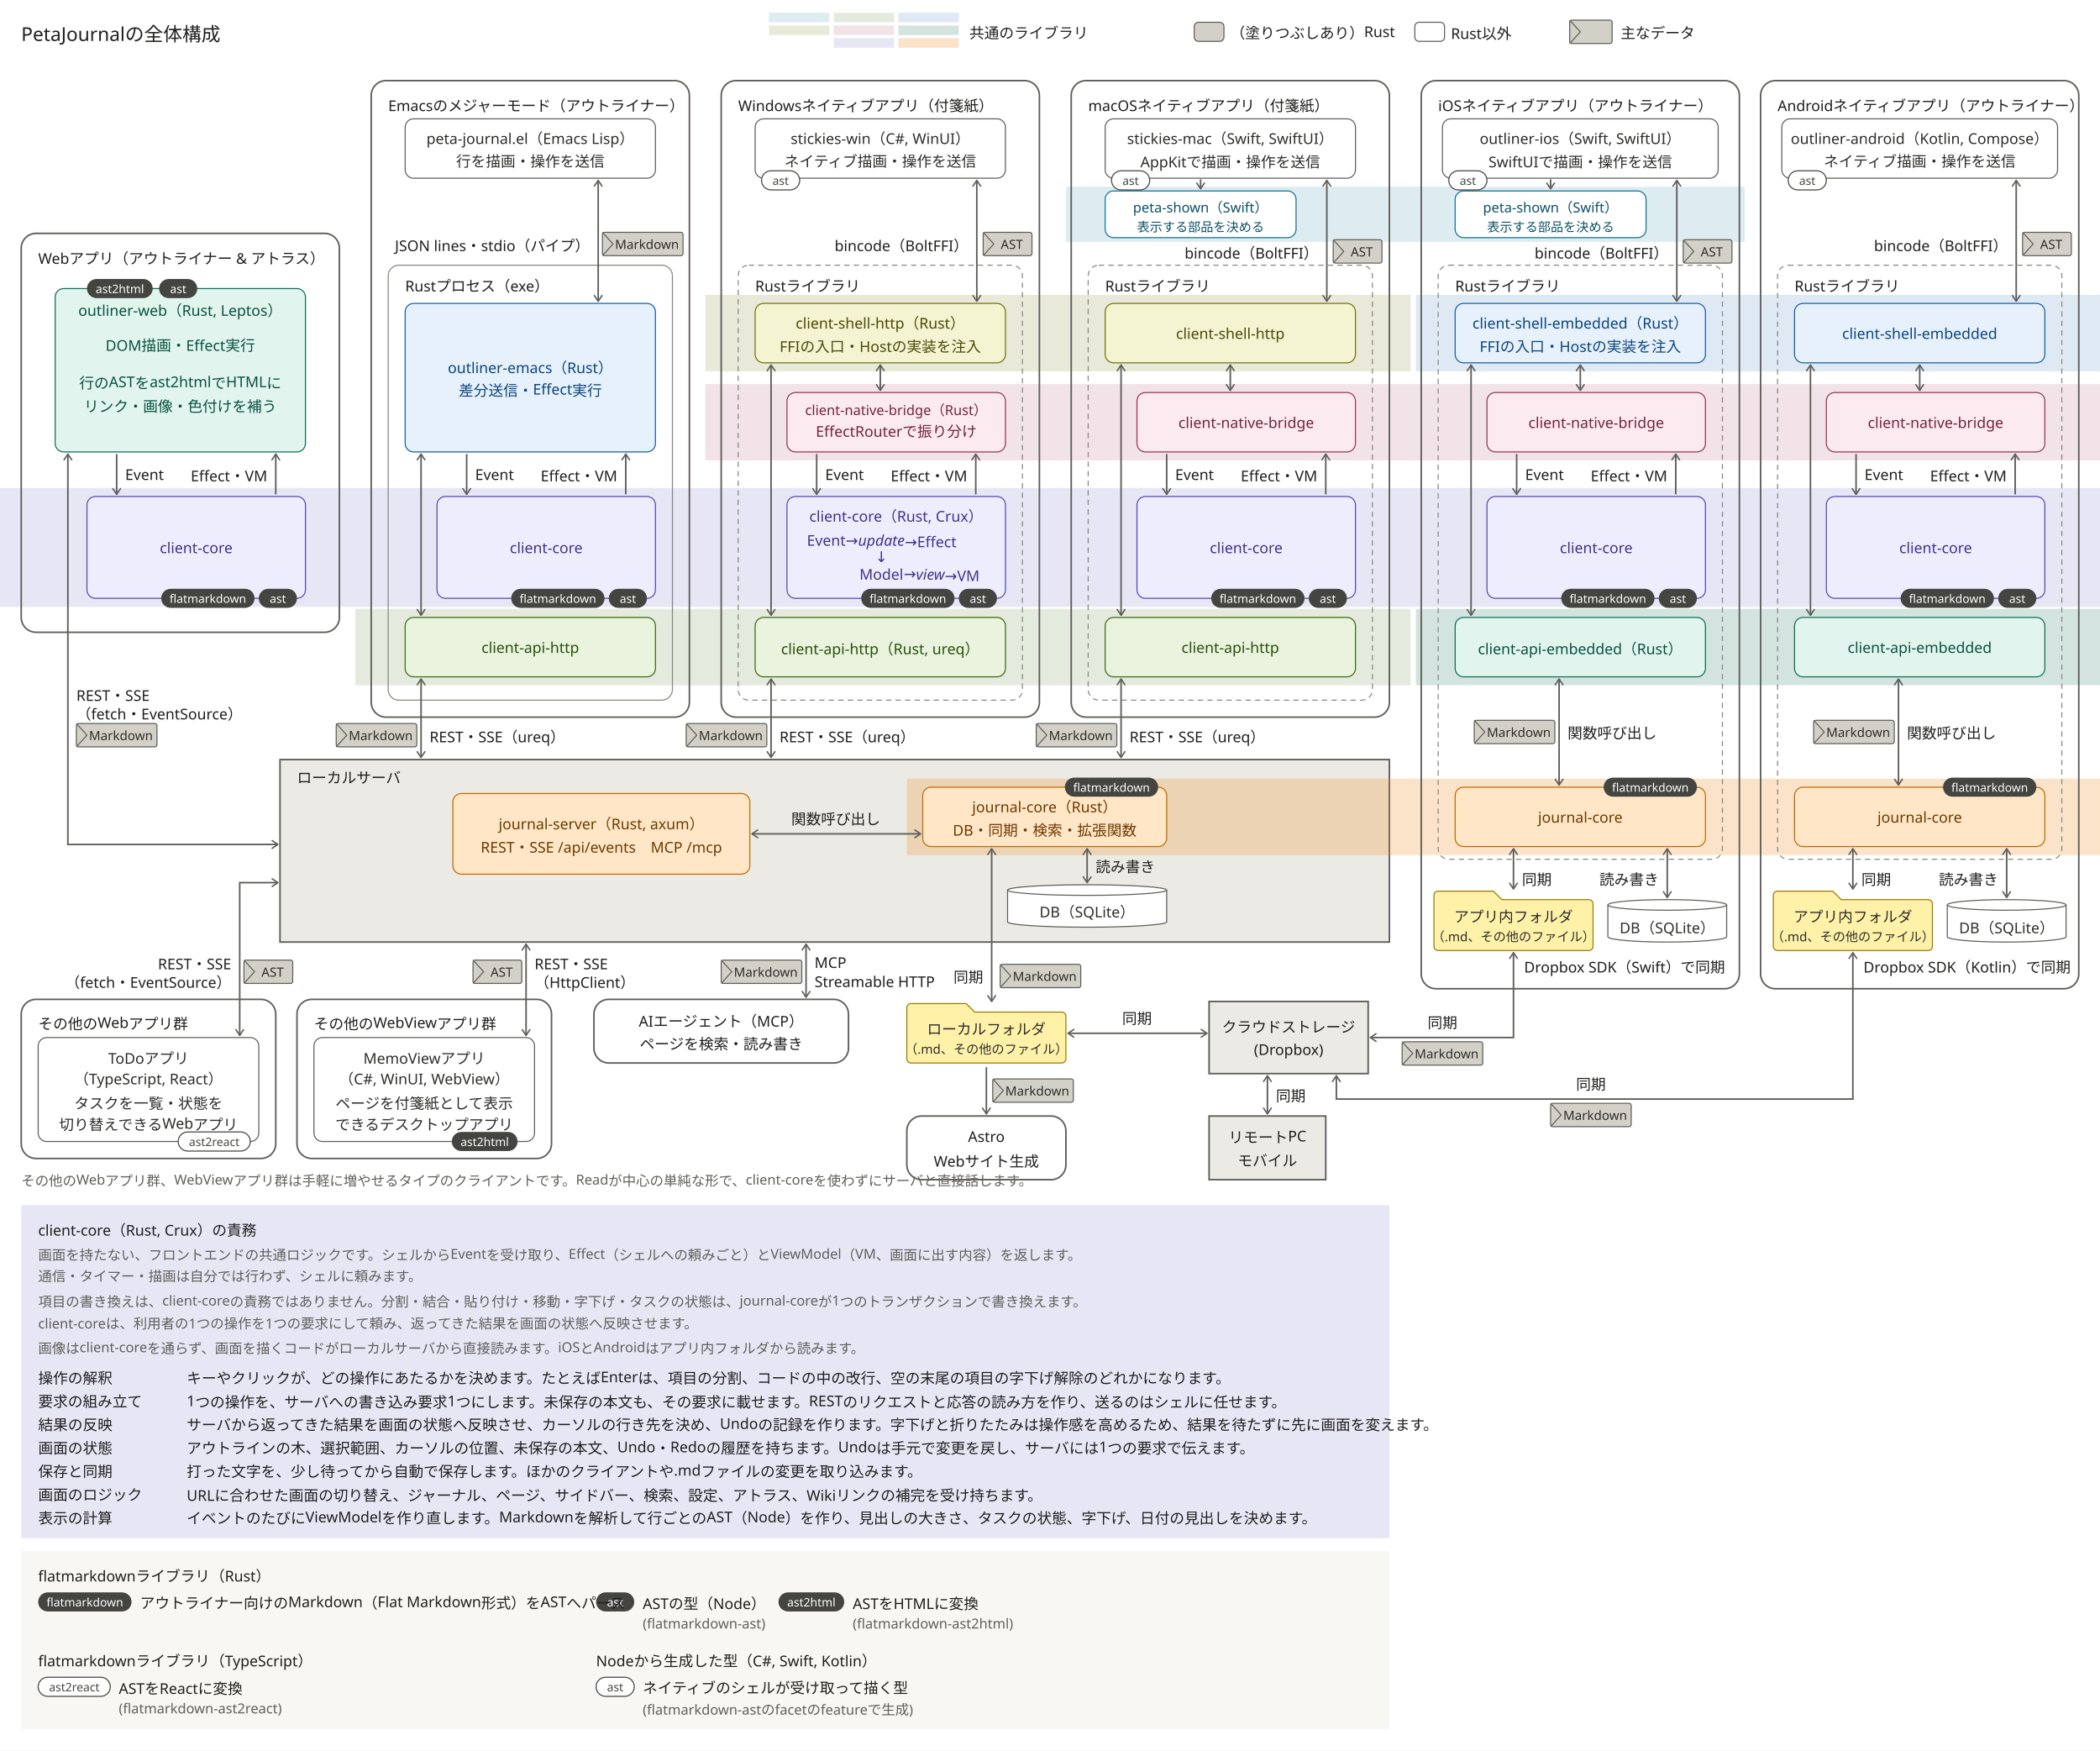
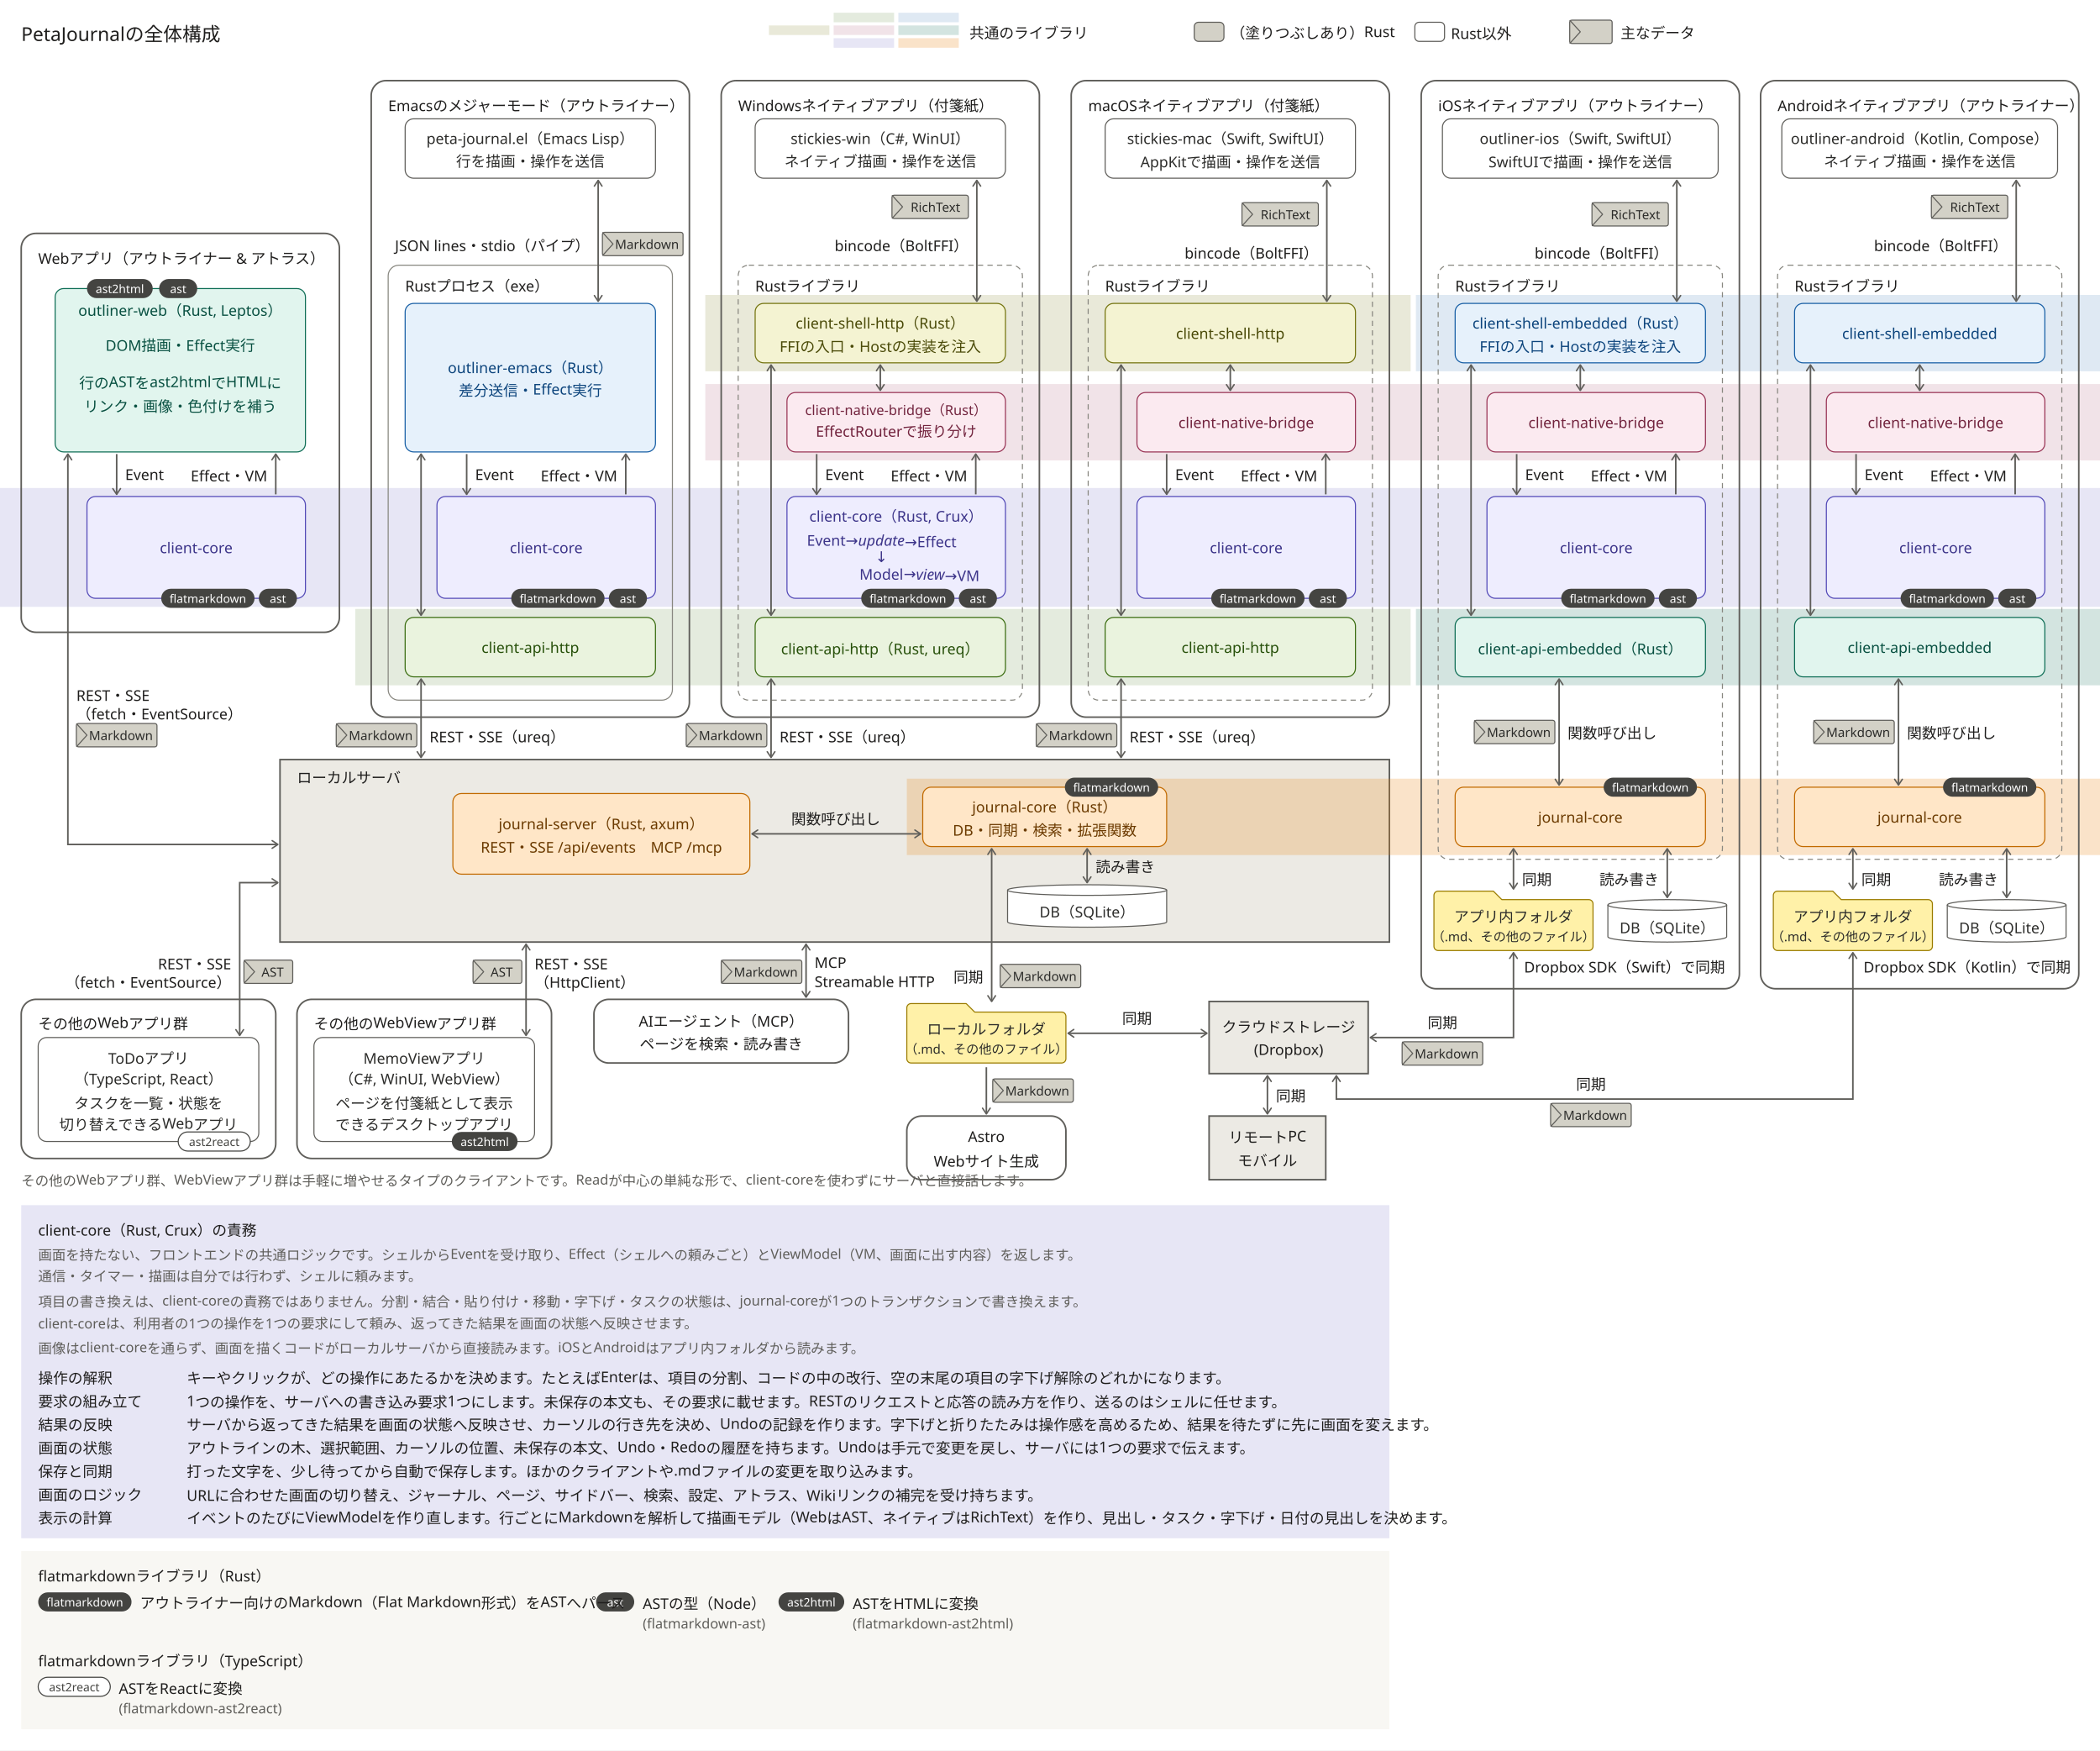
<svg xmlns="http://www.w3.org/2000/svg" width="1980" height="1650" viewBox="0 0 1980 1650" role="img">
  <defs>
    <marker id="arrow" viewBox="0 0 10 10" refX="8" refY="5" markerWidth="6" markerHeight="6" orient="auto-start-reverse">
      <path d="M2 1L8 5L2 9" fill="none" stroke="#5F5E5A" stroke-width="1.5" stroke-linecap="round" stroke-linejoin="round" />
    </marker>
    <style>
text { font-family: "Hiragino Sans", "Yu Gothic UI", "Meiryo", "Noto Sans JP", sans-serif; font-size: 14px; fill: #1F1E1D; }
.th { font-weight: 500; }
.note { font-size: 13px; fill: #5F5E5A; }
.arr { stroke: #5F5E5A; stroke-width: 1.5; fill: none; }
.frame { fill: none; stroke: #5F5E5A; stroke-width: 1.5; }
.inner { fill: none; stroke: #888780; stroke-width: 1; stroke-dasharray: 5 4; }
.teal rect { fill: #E1F5EE; stroke: #0F6E56; stroke-width: 1; }
.teal text { fill: #085041; }
.purple rect { fill: #EEEDFE; stroke: #534AB7; stroke-width: 1; }
.purple text { fill: #3C3489; }
.coral rect { fill: #FFE6C7; stroke: #C26A00; stroke-width: 1; }
.coral text { fill: #6B3A00; }
.gray rect { fill: #F1EFE8; stroke: #5F5E5A; stroke-width: 1; }
.gray text { fill: #2C2C2A; }
.blue rect { fill: #E6F1FB; stroke: #185FA5; stroke-width: 1; }
.blue text { fill: #0C447C; }
.pink rect { fill: #FBEAF0; stroke: #993556; stroke-width: 1; }
.pink text { fill: #72243E; }
.green rect { fill: #EAF3DE; stroke: #3B6D11; stroke-width: 1; }
.green text { fill: #27500A; }
.olive rect { fill: #F4F3D2; stroke: #74740F; stroke-width: 1; }
- .cyan rect { fill: #FFFFFF; stroke: #0E7490; stroke-width: 1; }
- .cyan text { fill: #0B4F63; }
.olive text { fill: #4A4A08; }
.other rect { fill: #FFFFFF; }
.store path { fill: #FFFFFF; stroke: #5F5E5A; stroke-width: 1; stroke-linejoin: round; }
.store path.folder { fill: #FFF1A8; stroke: #9A7B00; }
.chip rect { fill: #444441; stroke: none; }
.chip text { fill: #FFFFFF; font-size: 11px; font-weight: 500; }
.wip rect { stroke-dasharray: 5 4; }
.badge rect { fill: #D3D1C7; stroke: #5F5E5A; stroke-width: 1; }
.badge path { fill: none; stroke: #5F5E5A; stroke-width: 1; stroke-linejoin: round; }
.badge text { fill: #2C2C2A; font-size: 12px; font-weight: 500; }
</style>
  </defs>
  <rect x="0" y="0" width="1980" height="1650" fill="#FFFFFF" />
  <rect x="0" y="460" width="1980" height="112" fill="#534AB7" fill-opacity="0.14" />
-   <rect x="1005" y="176" width="640" height="52" fill="#0E7490" fill-opacity="0.14" />
  <rect x="665" y="278" width="665" height="72" fill="#74740F" fill-opacity="0.16" />
  <rect x="1335" y="278" width="645" height="72" fill="#185FA5" fill-opacity="0.14" />
  <rect x="665" y="362" width="1315" height="72" fill="#993556" fill-opacity="0.14" />
  <rect x="335" y="574" width="995" height="72" fill="#3B6D11" fill-opacity="0.14" />
  <rect x="1335" y="574" width="645" height="72" fill="#0F6E56" fill-opacity="0.18" />
  <rect class="frame" x="264" y="716" width="1046" height="172" style="fill:#ECEAE4" />
  <rect x="855" y="734" width="1125" height="72" fill="#E8830C" fill-opacity="0.22" />
  <text class="th" x="20" y="30" dominant-baseline="central" style="font-size:18px">PetaJournalの全体構成</text>
-   <rect x="725" y="12" width="57" height="9" fill="#0E7490" fill-opacity="0.14" />
  <rect x="725" y="24" width="57" height="9" fill="#74740F" fill-opacity="0.16" />
  <rect x="786" y="12" width="57" height="9" fill="#3B6D11" fill-opacity="0.14" />
  <rect x="786" y="24" width="57" height="9" fill="#993556" fill-opacity="0.14" />
  <rect x="786" y="36" width="57" height="9" fill="#534AB7" fill-opacity="0.14" />
  <rect x="847" y="12" width="57" height="9" fill="#185FA5" fill-opacity="0.14" />
  <rect x="847" y="24" width="57" height="9" fill="#0F6E56" fill-opacity="0.18" />
  <rect x="847" y="36" width="57" height="9" fill="#E8830C" fill-opacity="0.22" />
  <text x="914" y="30" dominant-baseline="central">共通のライブラリ</text>
  <g class="gray">
    <rect x="1126" y="21" width="28" height="18" rx="4" style="fill:#D3D1C7" />
    <text x="1160" y="30" dominant-baseline="central" style="fill:#1F1E1D">（塗りつぶしあり）Rust</text>
  </g>
  <g class="gray other">
    <rect x="1334" y="21" width="28" height="18" rx="4" />
    <text x="1368" y="30" dominant-baseline="central" style="fill:#1F1E1D">Rust以外</text>
  </g>
  <g class="badge">
    <rect x="1480" y="19" width="40" height="22" rx="2" />
    <path d="M1480 19L1490 30L1480 41" />
  </g>
  <text x="1528" y="30" dominant-baseline="central">主なデータ</text>
  <g transform="translate(0,56)">
    <rect class="frame" x="20" y="164" width="300" height="376" rx="14" />
    <text class="th" x="36" y="186" dominant-baseline="central">Webアプリ（アウトライナー &amp; アトラス）</text>
    <rect class="frame" x="350" y="20" width="300" height="600" rx="14" />
    <text class="th" x="366" y="42" dominant-baseline="central">Emacsのメジャーモード（アウトライナー）</text>
    <rect class="inner" x="366" y="194" width="268" height="410" rx="10" style="stroke-dasharray:none" />
    <text x="382" y="212" dominant-baseline="central">Rustプロセス（exe）</text>
    <rect class="frame" x="680" y="20" width="300" height="600" rx="14" />
    <text class="th" x="696" y="42" dominant-baseline="central">Windowsネイティブアプリ（付箋紙）</text>
    <rect class="inner" x="696" y="194" width="268" height="410" rx="10" />
    <text x="712" y="212" dominant-baseline="central">Rustライブラリ</text>
    <g class="teal">
      <rect x="52" y="216" width="236" height="154" rx="8" />
      <text class="th" x="170" y="235" text-anchor="middle" dominant-baseline="central">outliner-web（Rust, Leptos）</text>
      <text x="170" y="268" text-anchor="middle" dominant-baseline="central">DOM描画・Effect実行</text>
      <text x="170" y="304" text-anchor="middle" dominant-baseline="central">行のASTをast2htmlでHTMLに</text>
      <text x="170" y="326" text-anchor="middle" dominant-baseline="central">リンク・画像・色付けを補う</text>
    </g>
    <g class="purple">
      <rect x="82" y="412" width="206" height="96" rx="8" />
      <text class="th" x="185" y="460" text-anchor="middle" dominant-baseline="central">client-core</text>
    </g>
    <g class="gray other">
      <rect x="382" y="56" width="236" height="56" rx="8" />
      <text class="th" x="500" y="73" text-anchor="middle" dominant-baseline="central">peta-journal.el（Emacs Lisp）</text>
      <text x="500" y="95" text-anchor="middle" dominant-baseline="central">行を描画・操作を送信</text>
    </g>
    <g class="blue">
      <rect x="382" y="230" width="236" height="140" rx="8" />
      <text class="th" x="500" y="289" text-anchor="middle" dominant-baseline="central">outliner-emacs（Rust）</text>
      <text x="500" y="311" text-anchor="middle" dominant-baseline="central">差分送信・Effect実行</text>
    </g>
    <g class="purple">
      <rect x="412" y="412" width="206" height="96" rx="8" />
      <text class="th" x="515" y="460" text-anchor="middle" dominant-baseline="central">client-core</text>
    </g>
    <g class="green">
      <rect x="382" y="526" width="236" height="56" rx="8" />
      <text class="th" x="500" y="554" text-anchor="middle" dominant-baseline="central">client-api-http</text>
    </g>
    <g class="gray other">
      <rect x="712" y="56" width="236" height="56" rx="8" />
      <text class="th" x="830" y="73" text-anchor="middle" dominant-baseline="central">stickies-win（C#, WinUI）</text>
      <text x="830" y="95" text-anchor="middle" dominant-baseline="central">ネイティブ描画・操作を送信</text>
    </g>
    <g class="olive">
      <rect x="712" y="230" width="236" height="56" rx="8" />
      <text class="th" x="830" y="247" text-anchor="middle" dominant-baseline="central">client-shell-http（Rust）</text>
      <text x="830" y="269" text-anchor="middle" dominant-baseline="central">FFIの入口・Hostの実装を注入</text>
    </g>
    <g class="pink">
      <rect x="742" y="314" width="206" height="56" rx="8" />
      <text class="th" x="845" y="329" text-anchor="middle" dominant-baseline="central" style="font-size:13px">client-native-bridge（Rust）</text>
      <text x="845" y="349" text-anchor="middle" dominant-baseline="central">EffectRouterで振り分け</text>
    </g>
    <g class="purple">
      <rect x="742" y="412" width="206" height="96" rx="8" />
      <text class="th" x="845" y="429" text-anchor="middle" dominant-baseline="central">client-core（Rust, Crux）</text>
      <text x="809" y="453" text-anchor="end" dominant-baseline="central">Event→</text>
      <text x="831" y="453" text-anchor="middle" dominant-baseline="central" font-style="italic">update</text>
      <text x="853" y="453" dominant-baseline="central">→Effect</text>
      <text x="831" y="469" text-anchor="middle" dominant-baseline="central">↓</text>
      <text x="831" y="485" text-anchor="middle" dominant-baseline="central">Model</text>
      <text x="852" y="485" dominant-baseline="central">→<tspan font-style="italic">view</tspan>→VM</text>
    </g>
    <g class="green">
      <rect x="712" y="526" width="236" height="56" rx="8" />
      <text class="th" x="830" y="554" text-anchor="middle" dominant-baseline="central">client-api-http（Rust, ureq）</text>
    </g>
    <line class="arr" x1="110" y1="372" x2="110" y2="410" marker-end="url(#arrow)" />
    <text x="118" y="391" dominant-baseline="central">Event</text>
    <line class="arr" x1="260" y1="410" x2="260" y2="372" marker-end="url(#arrow)" />
    <text x="252" y="391" text-anchor="end" dominant-baseline="central">Effect・VM</text>
    <line class="arr" x1="397" y1="372" x2="397" y2="524" marker-start="url(#arrow)" marker-end="url(#arrow)" />
    <line class="arr" x1="440" y1="372" x2="440" y2="410" marker-end="url(#arrow)" />
    <text x="448" y="391" dominant-baseline="central">Event</text>
    <line class="arr" x1="590" y1="410" x2="590" y2="372" marker-end="url(#arrow)" />
    <text x="582" y="391" text-anchor="end" dominant-baseline="central">Effect・VM</text>
    <line class="arr" x1="830" y1="288" x2="830" y2="312" marker-start="url(#arrow)" marker-end="url(#arrow)" />
    <line class="arr" x1="727" y1="288" x2="727" y2="524" marker-start="url(#arrow)" marker-end="url(#arrow)" />
    <line class="arr" x1="770" y1="372" x2="770" y2="410" marker-end="url(#arrow)" />
    <text x="778" y="391" dominant-baseline="central">Event</text>
    <line class="arr" x1="920" y1="410" x2="920" y2="372" marker-end="url(#arrow)" />
    <text x="912" y="391" text-anchor="end" dominant-baseline="central">Effect・VM</text>
    <line class="arr" x1="564" y1="114" x2="564" y2="228" marker-start="url(#arrow)" marker-end="url(#arrow)" />
    <text x="556" y="174" text-anchor="end" dominant-baseline="central">JSON lines・stdio（パイプ）</text>
    <g class="badge">
      <rect x="568" y="163" width="76" height="22" rx="2" />
      <path d="M568 163L578 174L568 185" />
      <text x="610" y="174" text-anchor="middle" dominant-baseline="central">Markdown</text>
    </g>
    <line class="arr" x1="921" y1="114" x2="921" y2="228" marker-start="url(#arrow)" marker-end="url(#arrow)" />
    <text x="913" y="174" text-anchor="end" dominant-baseline="central">bincode（BoltFFI）</text>
    <g class="badge">
-       <rect x="927" y="163" width="46" height="22" rx="2" />
-       <path d="M927 163L937 174L927 185" />
-       <text x="954" y="174" text-anchor="middle" dominant-baseline="central">AST</text>
+       <rect x="841" y="128" width="72" height="22" rx="2" />
+       <path d="M841 128L851 139L841 150" />
+       <text x="882" y="139" text-anchor="middle" dominant-baseline="central">RichText</text>
    </g>
    <path class="arr" d="M64 372V740H262" marker-start="url(#arrow)" marker-end="url(#arrow)" />
    <text x="72" y="598" dominant-baseline="central">REST・SSE</text>
    <text x="72" y="616" dominant-baseline="central">（fetch・EventSource）</text>
    <g class="badge">
      <rect x="72" y="626" width="76" height="22" rx="2" />
      <path d="M72 626L82 637L72 648" />
      <text x="114" y="637" text-anchor="middle" dominant-baseline="central">Markdown</text>
    </g>
    <line class="arr" x1="397" y1="584" x2="397" y2="658" marker-start="url(#arrow)" marker-end="url(#arrow)" />
    <text x="405" y="637" dominant-baseline="central">REST・SSE（ureq）</text>
    <g class="badge">
      <rect x="317" y="626" width="76" height="22" rx="2" />
      <path d="M317 626L327 637L317 648" />
      <text x="359" y="637" text-anchor="middle" dominant-baseline="central">Markdown</text>
    </g>
    <line class="arr" x1="727" y1="584" x2="727" y2="658" marker-start="url(#arrow)" marker-end="url(#arrow)" />
    <text x="735" y="637" dominant-baseline="central">REST・SSE（ureq）</text>
    <g class="badge">
      <rect x="647" y="626" width="76" height="22" rx="2" />
      <path d="M647 626L657 637L647 648" />
      <text x="689" y="637" text-anchor="middle" dominant-baseline="central">Markdown</text>
    </g>
    <rect class="frame" x="1010" y="20" width="300" height="600" rx="14" />
    <text class="th" x="1026" y="42" dominant-baseline="central">macOSネイティブアプリ（付箋紙）</text>
    <rect class="inner" x="1026" y="194" width="268" height="410" rx="10" />
    <text x="1042" y="212" dominant-baseline="central">Rustライブラリ</text>
    <g class="gray other">
      <rect x="1042" y="56" width="236" height="56" rx="8" />
      <text class="th" x="1160" y="73" text-anchor="middle" dominant-baseline="central">stickies-mac（Swift, SwiftUI）</text>
      <text x="1160" y="95" text-anchor="middle" dominant-baseline="central">AppKitで描画・操作を送信</text>
    </g>
-     <g class="cyan other">
-       <rect x="1042" y="124" width="180" height="44" rx="8" />
-       <text class="th" x="1132" y="138" text-anchor="middle" dominant-baseline="central" style="font-size:13px">peta-shown（Swift）</text>
-       <text x="1132" y="157" text-anchor="middle" dominant-baseline="central" style="font-size:12px">表示する部品を決める</text>
-     </g>
-     <line class="arr" x1="1132" y1="113" x2="1132" y2="122" marker-end="url(#arrow)" />
    <g class="olive">
      <rect x="1042" y="230" width="236" height="56" rx="8" />
      <text class="th" x="1160" y="258" text-anchor="middle" dominant-baseline="central">client-shell-http</text>
    </g>
    <g class="pink">
      <rect x="1072" y="314" width="206" height="56" rx="8" />
      <text class="th" x="1175" y="342" text-anchor="middle" dominant-baseline="central">client-native-bridge</text>
    </g>
    <g class="purple">
      <rect x="1072" y="412" width="206" height="96" rx="8" />
      <text class="th" x="1175" y="460" text-anchor="middle" dominant-baseline="central">client-core</text>
    </g>
    <g class="green">
      <rect x="1042" y="526" width="236" height="56" rx="8" />
      <text class="th" x="1160" y="554" text-anchor="middle" dominant-baseline="central">client-api-http</text>
    </g>
    <line class="arr" x1="1160" y1="288" x2="1160" y2="312" marker-start="url(#arrow)" marker-end="url(#arrow)" />
    <line class="arr" x1="1057" y1="288" x2="1057" y2="524" marker-start="url(#arrow)" marker-end="url(#arrow)" />
    <line class="arr" x1="1100" y1="372" x2="1100" y2="410" marker-end="url(#arrow)" />
    <text x="1108" y="391" dominant-baseline="central">Event</text>
    <line class="arr" x1="1250" y1="410" x2="1250" y2="372" marker-end="url(#arrow)" />
    <text x="1242" y="391" text-anchor="end" dominant-baseline="central">Effect・VM</text>
    <line class="arr" x1="1251" y1="114" x2="1251" y2="228" marker-start="url(#arrow)" marker-end="url(#arrow)" />
    <text x="1243" y="181" text-anchor="end" dominant-baseline="central">bincode（BoltFFI）</text>
    <g class="badge">
-       <rect x="1257" y="170" width="46" height="22" rx="2" />
-       <path d="M1257 170L1267 181L1257 192" />
-       <text x="1284" y="181" text-anchor="middle" dominant-baseline="central">AST</text>
+       <rect x="1171" y="135" width="72" height="22" rx="2" />
+       <path d="M1171 135L1181 146L1171 157" />
+       <text x="1212" y="146" text-anchor="middle" dominant-baseline="central">RichText</text>
    </g>
    <path class="arr" d="M1057 584V658" marker-start="url(#arrow)" marker-end="url(#arrow)" />
    <text x="1065" y="637" dominant-baseline="central">REST・SSE（ureq）</text>
    <g class="badge">
      <rect x="977" y="626" width="76" height="22" rx="2" />
      <path d="M977 626L987 637L977 648" />
      <text x="1019" y="637" text-anchor="middle" dominant-baseline="central">Markdown</text>
    </g>
    <g class="chip">
      <rect x="1142" y="499" width="88" height="18" rx="9" />
      <text x="1186" y="508" text-anchor="middle" dominant-baseline="central">flatmarkdown</text>
      <rect x="1234" y="499" width="36" height="18" rx="9" />
      <text x="1252" y="508" text-anchor="middle" dominant-baseline="central">ast</text>
-       <rect x="1048" y="105" width="36" height="18" rx="9" style="fill:#FFFFFF;stroke:#444441;stroke-width:1" />
-       <text x="1066" y="114" text-anchor="middle" dominant-baseline="central" style="fill:#444441">ast</text>
    </g>
    <rect class="frame" x="1340" y="20" width="300" height="856" rx="14" />
    <text class="th" x="1356" y="42" dominant-baseline="central">iOSネイティブアプリ（アウトライナー）</text>
    <rect class="inner" x="1356" y="194" width="268" height="560" rx="10" />
    <text x="1372" y="212" dominant-baseline="central">Rustライブラリ</text>
    <g class="gray other">
      <rect x="1360" y="56" width="260" height="56" rx="8" />
      <text class="th" x="1490" y="73" text-anchor="middle" dominant-baseline="central">outliner-ios（Swift, SwiftUI）</text>
      <text x="1490" y="95" text-anchor="middle" dominant-baseline="central">SwiftUIで描画・操作を送信</text>
    </g>
-     <g class="cyan other">
-       <rect x="1372" y="124" width="180" height="44" rx="8" />
-       <text class="th" x="1462" y="138" text-anchor="middle" dominant-baseline="central" style="font-size:13px">peta-shown（Swift）</text>
-       <text x="1462" y="157" text-anchor="middle" dominant-baseline="central" style="font-size:12px">表示する部品を決める</text>
-     </g>
-     <line class="arr" x1="1462" y1="113" x2="1462" y2="122" marker-end="url(#arrow)" />
    <g class="blue">
      <rect x="1372" y="230" width="236" height="56" rx="8" />
      <text class="th" x="1490" y="247" text-anchor="middle" dominant-baseline="central">client-shell-embedded（Rust）</text>
      <text x="1490" y="269" text-anchor="middle" dominant-baseline="central">FFIの入口・Hostの実装を注入</text>
    </g>
    <g class="pink">
      <rect x="1402" y="314" width="206" height="56" rx="8" />
      <text class="th" x="1505" y="342" text-anchor="middle" dominant-baseline="central">client-native-bridge</text>
    </g>
    <g class="purple">
      <rect x="1402" y="412" width="206" height="96" rx="8" />
      <text class="th" x="1505" y="460" text-anchor="middle" dominant-baseline="central">client-core</text>
    </g>
    <g class="teal">
      <rect x="1372" y="526" width="236" height="56" rx="8" />
      <text class="th" x="1490" y="554" text-anchor="middle" dominant-baseline="central">client-api-embedded（Rust）</text>
    </g>
    <line class="arr" x1="1490" y1="288" x2="1490" y2="312" marker-start="url(#arrow)" marker-end="url(#arrow)" />
    <line class="arr" x1="1387" y1="288" x2="1387" y2="524" marker-start="url(#arrow)" marker-end="url(#arrow)" />
    <line class="arr" x1="1430" y1="372" x2="1430" y2="410" marker-end="url(#arrow)" />
    <text x="1438" y="391" dominant-baseline="central">Event</text>
    <line class="arr" x1="1580" y1="410" x2="1580" y2="372" marker-end="url(#arrow)" />
    <text x="1572" y="391" text-anchor="end" dominant-baseline="central">Effect・VM</text>
    <line class="arr" x1="1581" y1="114" x2="1581" y2="228" marker-start="url(#arrow)" marker-end="url(#arrow)" />
    <text x="1573" y="181" text-anchor="end" dominant-baseline="central">bincode（BoltFFI）</text>
    <g class="badge">
-       <rect x="1587" y="170" width="46" height="22" rx="2" />
-       <path d="M1587 170L1597 181L1587 192" />
-       <text x="1614" y="181" text-anchor="middle" dominant-baseline="central">AST</text>
+       <rect x="1501" y="135" width="72" height="22" rx="2" />
+       <path d="M1501 135L1511 146L1501 157" />
+       <text x="1542" y="146" text-anchor="middle" dominant-baseline="central">RichText</text>
    </g>
    <line class="arr" x1="1470" y1="584" x2="1470" y2="684" marker-start="url(#arrow)" marker-end="url(#arrow)" />
    <g class="badge">
      <rect x="1390" y="623" width="76" height="22" rx="2" />
      <path d="M1390 623L1400 634L1390 645" />
      <text x="1432" y="634" text-anchor="middle" dominant-baseline="central">Markdown</text>
    </g>
    <text x="1478" y="634" dominant-baseline="central">関数呼び出し</text>
    <g class="chip">
      <rect x="1472" y="499" width="88" height="18" rx="9" />
      <text x="1516" y="508" text-anchor="middle" dominant-baseline="central">flatmarkdown</text>
      <rect x="1564" y="499" width="36" height="18" rx="9" />
      <text x="1582" y="508" text-anchor="middle" dominant-baseline="central">ast</text>
-       <rect x="1366" y="105" width="36" height="18" rx="9" style="fill:#FFFFFF;stroke:#444441;stroke-width:1" />
-       <text x="1384" y="114" text-anchor="middle" dominant-baseline="central" style="fill:#444441">ast</text>
    </g>
    <g transform="translate(0,120)">
      <g class="coral">
        <rect x="1372" y="566" width="236" height="56" rx="8" />
        <text class="th" x="1490" y="594" text-anchor="middle" dominant-baseline="central">journal-core</text>
      </g>
      <g class="gray store">
        <path class="folder" d="M1356 664H1408L1416 672H1498a4 4 0 0 1 4 4V716a4 4 0 0 1 -4 4H1356a4 4 0 0 1 -4 -4V668a4 4 0 0 1 4 -4Z" />
        <text class="th" x="1427" y="687" text-anchor="middle" dominant-baseline="central">アプリ内フォルダ</text>
        <text class="th" x="1427" y="706" text-anchor="middle" dominant-baseline="central" style="font-size:12px">（.md、その他のファイル）</text>
        <path d="M1516 677a56 5 0 0 1 112 0V707a56 5 0 0 1 -112 0Z" />
        <path d="M1516 677a56 5 0 0 0 112 0" style="fill:none" />
        <text class="th" x="1572" y="697" text-anchor="middle" dominant-baseline="central">DB（SQLite）</text>
      </g>
      <line class="arr" x1="1427" y1="624" x2="1427" y2="662" marker-start="url(#arrow)" marker-end="url(#arrow)" />
      <text x="1435" y="652" dominant-baseline="central">同期</text>
      <line class="arr" x1="1572" y1="624" x2="1572" y2="670" marker-start="url(#arrow)" marker-end="url(#arrow)" />
      <text x="1564" y="652" text-anchor="end" dominant-baseline="central">読み書き</text>
      <path class="arr" d="M1292 802H1427V722" marker-start="url(#arrow)" marker-end="url(#arrow)" />
      <text x="1360" y="787" text-anchor="middle" dominant-baseline="central">同期</text>
      <g class="badge">
        <rect x="1322" y="806" width="76" height="22" rx="2" />
        <path d="M1322 806L1332 817L1322 828" />
        <text x="1364" y="817" text-anchor="middle" dominant-baseline="central">Markdown</text>
      </g>
      <text x="1437" y="734" dominant-baseline="central">Dropbox SDK（Swift）で同期</text>
      <g class="chip">
        <rect x="1512" y="557" width="88" height="18" rx="9" />
        <text x="1556" y="566" text-anchor="middle" dominant-baseline="central">flatmarkdown</text>
      </g>
    </g>
    <rect class="frame" x="1660" y="20" width="300" height="856" rx="14" />
    <text class="th" x="1676" y="42" dominant-baseline="central">Androidネイティブアプリ（アウトライナー）</text>
    <rect class="inner" x="1676" y="194" width="268" height="560" rx="10" />
    <text x="1692" y="212" dominant-baseline="central">Rustライブラリ</text>
    <g class="gray other">
      <rect x="1680" y="56" width="260" height="56" rx="8" />
      <text class="th" x="1810" y="73" text-anchor="middle" dominant-baseline="central">outliner-android（Kotlin, Compose）</text>
      <text x="1810" y="95" text-anchor="middle" dominant-baseline="central">ネイティブ描画・操作を送信</text>
    </g>
    <g class="blue">
      <rect x="1692" y="230" width="236" height="56" rx="8" />
      <text class="th" x="1810" y="258" text-anchor="middle" dominant-baseline="central">client-shell-embedded</text>
    </g>
    <g class="pink">
      <rect x="1722" y="314" width="206" height="56" rx="8" />
      <text class="th" x="1825" y="342" text-anchor="middle" dominant-baseline="central">client-native-bridge</text>
    </g>
    <g class="purple">
      <rect x="1722" y="412" width="206" height="96" rx="8" />
      <text class="th" x="1825" y="460" text-anchor="middle" dominant-baseline="central">client-core</text>
    </g>
    <g class="teal">
      <rect x="1692" y="526" width="236" height="56" rx="8" />
      <text class="th" x="1810" y="554" text-anchor="middle" dominant-baseline="central">client-api-embedded</text>
    </g>
    <line class="arr" x1="1810" y1="288" x2="1810" y2="312" marker-start="url(#arrow)" marker-end="url(#arrow)" />
    <line class="arr" x1="1707" y1="288" x2="1707" y2="524" marker-start="url(#arrow)" marker-end="url(#arrow)" />
    <line class="arr" x1="1750" y1="372" x2="1750" y2="410" marker-end="url(#arrow)" />
    <text x="1758" y="391" dominant-baseline="central">Event</text>
    <line class="arr" x1="1900" y1="410" x2="1900" y2="372" marker-end="url(#arrow)" />
    <text x="1892" y="391" text-anchor="end" dominant-baseline="central">Effect・VM</text>
    <line class="arr" x1="1901" y1="114" x2="1901" y2="228" marker-start="url(#arrow)" marker-end="url(#arrow)" />
    <text x="1893" y="174" text-anchor="end" dominant-baseline="central">bincode（BoltFFI）</text>
    <g class="badge">
-       <rect x="1907" y="163" width="46" height="22" rx="2" />
-       <path d="M1907 163L1917 174L1907 185" />
-       <text x="1934" y="174" text-anchor="middle" dominant-baseline="central">AST</text>
+       <rect x="1821" y="128" width="72" height="22" rx="2" />
+       <path d="M1821 128L1831 139L1821 150" />
+       <text x="1862" y="139" text-anchor="middle" dominant-baseline="central">RichText</text>
    </g>
    <line class="arr" x1="1790" y1="584" x2="1790" y2="684" marker-start="url(#arrow)" marker-end="url(#arrow)" />
    <g class="badge">
      <rect x="1710" y="623" width="76" height="22" rx="2" />
      <path d="M1710 623L1720 634L1710 645" />
      <text x="1752" y="634" text-anchor="middle" dominant-baseline="central">Markdown</text>
    </g>
    <text x="1798" y="634" dominant-baseline="central">関数呼び出し</text>
    <g class="chip">
      <rect x="1792" y="499" width="88" height="18" rx="9" />
      <text x="1836" y="508" text-anchor="middle" dominant-baseline="central">flatmarkdown</text>
      <rect x="1884" y="499" width="36" height="18" rx="9" />
      <text x="1902" y="508" text-anchor="middle" dominant-baseline="central">ast</text>
-       <rect x="1686" y="105" width="36" height="18" rx="9" style="fill:#FFFFFF;stroke:#444441;stroke-width:1" />
-       <text x="1704" y="114" text-anchor="middle" dominant-baseline="central" style="fill:#444441">ast</text>
    </g>
    <g transform="translate(0,120)">
      <g class="coral">
        <rect x="1692" y="566" width="236" height="56" rx="8" />
        <text class="th" x="1810" y="594" text-anchor="middle" dominant-baseline="central">journal-core</text>
      </g>
      <g class="gray store">
        <path class="folder" d="M1676 664H1728L1736 672H1818a4 4 0 0 1 4 4V716a4 4 0 0 1 -4 4H1676a4 4 0 0 1 -4 -4V668a4 4 0 0 1 4 -4Z" />
        <text class="th" x="1747" y="687" text-anchor="middle" dominant-baseline="central">アプリ内フォルダ</text>
        <text class="th" x="1747" y="706" text-anchor="middle" dominant-baseline="central" style="font-size:12px">（.md、その他のファイル）</text>
        <path d="M1836 677a56 5 0 0 1 112 0V707a56 5 0 0 1 -112 0Z" />
        <path d="M1836 677a56 5 0 0 0 112 0" style="fill:none" />
        <text class="th" x="1892" y="697" text-anchor="middle" dominant-baseline="central">DB（SQLite）</text>
      </g>
      <line class="arr" x1="1747" y1="624" x2="1747" y2="662" marker-start="url(#arrow)" marker-end="url(#arrow)" />
      <text x="1755" y="652" dominant-baseline="central">同期</text>
      <line class="arr" x1="1892" y1="624" x2="1892" y2="670" marker-start="url(#arrow)" marker-end="url(#arrow)" />
      <text x="1884" y="652" text-anchor="end" dominant-baseline="central">読み書き</text>
      <path class="arr" d="M1260 838V860H1747V722" marker-start="url(#arrow)" marker-end="url(#arrow)" />
      <text x="1500" y="845" text-anchor="middle" dominant-baseline="central">同期</text>
      <g class="badge">
        <rect x="1462" y="864" width="76" height="22" rx="2" />
        <path d="M1462 864L1472 875L1462 886" />
        <text x="1504" y="875" text-anchor="middle" dominant-baseline="central">Markdown</text>
      </g>
      <text x="1757" y="734" dominant-baseline="central">Dropbox SDK（Kotlin）で同期</text>
      <g class="chip">
        <rect x="1832" y="557" width="88" height="18" rx="9" />
        <text x="1876" y="566" text-anchor="middle" dominant-baseline="central">flatmarkdown</text>
      </g>
    </g>
    <g transform="translate(0,120)">
      <text class="th" x="280" y="556" dominant-baseline="central">ローカルサーバ</text>
      <g class="coral">
        <rect x="427" y="572" width="280" height="76" rx="8" />
        <text class="th" x="567" y="599" text-anchor="middle" dominant-baseline="central">journal-server（Rust, axum）</text>
        <text x="567" y="621" text-anchor="middle" dominant-baseline="central">REST・SSE /api/events　MCP /mcp</text>
        <rect x="870" y="566" width="230" height="56" rx="8" />
        <text class="th" x="985" y="583" text-anchor="middle" dominant-baseline="central">journal-core（Rust）</text>
        <text x="985" y="605" text-anchor="middle" dominant-baseline="central">DB・同期・検索・拡張関数</text>
      </g>
      <line class="arr" x1="709" y1="610" x2="868" y2="610" marker-start="url(#arrow)" marker-end="url(#arrow)" />
      <text x="788" y="595" text-anchor="middle" dominant-baseline="central">関数呼び出し</text>
      <g class="gray store">
        <path class="folder" d="M859 770H911L919 778H1001a4 4 0 0 1 4 4V822a4 4 0 0 1 -4 4H859a4 4 0 0 1 -4 -4V774a4 4 0 0 1 4 -4Z" />
        <text class="th" x="930" y="793" text-anchor="middle" dominant-baseline="central">ローカルフォルダ</text>
        <text class="th" x="930" y="812" text-anchor="middle" dominant-baseline="central" style="font-size:12px">（.md、その他のファイル）</text>
        <path d="M950 663a75 5 0 0 1 150 0V693a75 5 0 0 1 -150 0Z" />
        <path d="M950 663a75 5 0 0 0 150 0" style="fill:none" />
        <text class="th" x="1025" y="682" text-anchor="middle" dominant-baseline="central">DB（SQLite）</text>
      </g>
      <path class="arr" d="M935 624V768" marker-start="url(#arrow)" marker-end="url(#arrow)" />
      <text x="927" y="744" text-anchor="end" dominant-baseline="central">同期</text>
      <g class="badge">
        <rect x="943" y="733" width="76" height="22" rx="2" />
        <path d="M943 733L953 744L943 755" />
        <text x="985" y="744" text-anchor="middle" dominant-baseline="central">Markdown</text>
      </g>
      <line class="arr" x1="1025" y1="624" x2="1025" y2="656" marker-start="url(#arrow)" marker-end="url(#arrow)" />
      <text x="1033" y="640" dominant-baseline="central">読み書き</text>
      <rect class="frame" x="1140" y="768" width="150" height="68" style="fill:#ECEAE4" />
      <text class="th" x="1215" y="791" text-anchor="middle" dominant-baseline="central">クラウドストレージ</text>
      <text x="1215" y="813" text-anchor="middle" dominant-baseline="central">(Dropbox)</text>
      <line class="arr" x1="1195" y1="838" x2="1195" y2="874" marker-start="url(#arrow)" marker-end="url(#arrow)" />
      <text x="1203" y="856" dominant-baseline="central">同期</text>
      <rect class="frame" x="1140" y="876" width="110" height="60" style="fill:#ECEAE4" />
      <text class="th" x="1195" y="895" text-anchor="middle" dominant-baseline="central">リモートPC</text>
      <text class="th" x="1195" y="917" text-anchor="middle" dominant-baseline="central">モバイル</text>
      <line class="arr" x1="1007" y1="798" x2="1138" y2="798" marker-start="url(#arrow)" marker-end="url(#arrow)" />
      <text x="1072" y="783" text-anchor="middle" dominant-baseline="central">同期</text>
      <g class="chip">
        <rect x="1004" y="557" width="88" height="18" rx="9" />
        <text x="1048" y="566" text-anchor="middle" dominant-baseline="central">flatmarkdown</text>
      </g>
    </g>
    <g class="chip">
      <rect x="82" y="207" width="62" height="18" rx="9" />
      <text x="113" y="216" text-anchor="middle" dominant-baseline="central">ast2html</text>
      <rect x="150" y="207" width="36" height="18" rx="9" />
      <text x="168" y="216" text-anchor="middle" dominant-baseline="central">ast</text>
      <rect x="152" y="499" width="88" height="18" rx="9" />
      <text x="196" y="508" text-anchor="middle" dominant-baseline="central">flatmarkdown</text>
      <rect x="244" y="499" width="36" height="18" rx="9" />
      <text x="262" y="508" text-anchor="middle" dominant-baseline="central">ast</text>
      <rect x="812" y="499" width="88" height="18" rx="9" />
      <text x="856" y="508" text-anchor="middle" dominant-baseline="central">flatmarkdown</text>
      <rect x="904" y="499" width="36" height="18" rx="9" />
      <text x="922" y="508" text-anchor="middle" dominant-baseline="central">ast</text>
-       <rect x="718" y="105" width="36" height="18" rx="9" style="fill:#FFFFFF;stroke:#444441;stroke-width:1" />
-       <text x="736" y="114" text-anchor="middle" dominant-baseline="central" style="fill:#444441">ast</text>
      <rect x="482" y="499" width="88" height="18" rx="9" />
      <text x="526" y="508" text-anchor="middle" dominant-baseline="central">flatmarkdown</text>
      <rect x="574" y="499" width="36" height="18" rx="9" />
      <text x="592" y="508" text-anchor="middle" dominant-baseline="central">ast</text>
    </g>
    <g transform="translate(0,196)">
      <rect class="frame" x="20" y="690" width="240" height="150" rx="14" />
      <text class="th" x="36" y="712" dominant-baseline="central">その他のWebアプリ群</text>
      <g class="gray other">
        <rect x="36" y="726" width="208" height="98" rx="8" />
        <text class="th" x="140" y="744" text-anchor="middle" dominant-baseline="central">ToDoアプリ</text>
        <text class="th" x="140" y="764" text-anchor="middle" dominant-baseline="central">（TypeScript, React）</text>
        <text x="140" y="787" text-anchor="middle" dominant-baseline="central">タスクを一覧・状態を</text>
        <text x="140" y="807" text-anchor="middle" dominant-baseline="central">切り替えできるWebアプリ</text>
      </g>
      <path class="arr" d="M262 580H226V724" marker-start="url(#arrow)" marker-end="url(#arrow)" />
      <text x="218" y="655" text-anchor="end" dominant-baseline="central">REST・SSE</text>
      <text x="218" y="673" text-anchor="end" dominant-baseline="central">（fetch・EventSource）</text>
      <g class="badge">
        <rect x="230" y="653" width="46" height="22" rx="2" />
        <path d="M230 653L240 664L230 675" />
        <text x="257" y="664" text-anchor="middle" dominant-baseline="central">AST</text>
      </g>
      <rect class="frame" x="280" y="690" width="240" height="150" rx="14" />
      <text class="th" x="296" y="712" dominant-baseline="central">その他のWebViewアプリ群</text>
      <g class="gray other">
        <rect x="296" y="726" width="208" height="98" rx="8" />
        <text class="th" x="400" y="744" text-anchor="middle" dominant-baseline="central">MemoViewアプリ</text>
        <text class="th" x="400" y="764" text-anchor="middle" dominant-baseline="central">（C#, WinUI, WebView）</text>
        <text x="400" y="787" text-anchor="middle" dominant-baseline="central">ページを付箋紙として表示</text>
        <text x="400" y="807" text-anchor="middle" dominant-baseline="central">できるデスクトップアプリ</text>
      </g>
      <line class="arr" x1="496" y1="638" x2="496" y2="724" marker-start="url(#arrow)" marker-end="url(#arrow)" />
      <text x="504" y="655" dominant-baseline="central">REST・SSE</text>
      <text x="504" y="673" dominant-baseline="central">（HttpClient）</text>
      <g class="badge">
        <rect x="446" y="653" width="46" height="22" rx="2" />
        <path d="M446 653L456 664L446 675" />
        <text x="473" y="664" text-anchor="middle" dominant-baseline="central">AST</text>
      </g>
      <rect class="frame" x="560" y="690" width="240" height="60" rx="14" />
      <text class="th" x="680" y="709" text-anchor="middle" dominant-baseline="central">AIエージェント（MCP）</text>
      <text x="680" y="731" text-anchor="middle" dominant-baseline="central">ページを検索・読み書き</text>
      <line class="arr" x1="760" y1="638" x2="760" y2="688" marker-start="url(#arrow)" marker-end="url(#arrow)" />
      <text x="768" y="655" dominant-baseline="central">MCP</text>
      <text x="768" y="673" dominant-baseline="central">Streamable HTTP</text>
      <g class="badge">
        <rect x="680" y="653" width="76" height="22" rx="2" />
        <path d="M680 653L690 664L680 675" />
        <text x="722" y="664" text-anchor="middle" dominant-baseline="central">Markdown</text>
      </g>
      <rect class="frame" x="855" y="800" width="150" height="60" rx="14" />
      <text class="th" x="930" y="819" text-anchor="middle" dominant-baseline="central">Astro</text>
      <text x="930" y="841" text-anchor="middle" dominant-baseline="central">Webサイト生成</text>
      <line class="arr" x1="930" y1="754" x2="930" y2="798" marker-end="url(#arrow)" />
      <g class="badge">
        <rect x="936" y="765" width="76" height="22" rx="2" />
        <path d="M936 765L946 776L936 787" />
        <text x="978" y="776" text-anchor="middle" dominant-baseline="central">Markdown</text>
      </g>
      <g class="chip">
        <rect x="168" y="815" width="68" height="18" rx="9" style="fill:#FFFFFF;stroke:#444441;stroke-width:1" />
        <text x="202" y="824" text-anchor="middle" dominant-baseline="central" style="fill:#444441">ast2react</text>
        <rect x="426" y="815" width="62" height="18" rx="9" />
        <text x="457" y="824" text-anchor="middle" dominant-baseline="central">ast2html</text>
      </g>
      <text class="note" x="20" y="860" dominant-baseline="central">その他のWebアプリ群、WebViewアプリ群は手軽に増やせるタイプのクライアントです。Readが中心の単純な形で、client-coreを使わずにサーバと直接話します。</text>
      <g transform="translate(0,264)">
        <rect x="20" y="620" width="1290" height="314" fill="#534AB7" fill-opacity="0.14" />
        <text class="th" x="36" y="642" dominant-baseline="central">client-core（Rust, Crux）の責務</text>
        <text class="note" x="36" y="666" dominant-baseline="central">画面を持たない、フロントエンドの共通ロジックです。シェルからEventを受け取り、Effect（シェルへの頼みごと）とViewModel（VM、画面に出す内容）を返します。</text>
        <text class="note" x="36" y="686" dominant-baseline="central">通信・タイマー・描画は自分では行わず、シェルに頼みます。</text>
        <text class="note" x="36" y="710" dominant-baseline="central">項目の書き換えは、client-coreの責務ではありません。分割・結合・貼り付け・移動・字下げ・タスクの状態は、journal-coreが1つのトランザクションで書き換えます。</text>
        <text class="note" x="36" y="730" dominant-baseline="central">client-coreは、利用者の1つの操作を1つの要求にして頼み、返ってきた結果を画面の状態へ反映させます。</text>
        <text class="note" x="36" y="754" dominant-baseline="central">画像はclient-coreを通らず、画面を描くコードがローカルサーバから直接読みます。iOSとAndroidはアプリ内フォルダから読みます。</text>
        <text class="th" x="36" y="782" dominant-baseline="central">操作の解釈</text>
        <text x="176" y="782" dominant-baseline="central">キーやクリックが、どの操作にあたるかを決めます。たとえばEnterは、項目の分割、コードの中の改行、空の末尾の項目の字下げ解除のどれかになります。</text>
        <text class="th" x="36" y="804" dominant-baseline="central">要求の組み立て</text>
        <text x="176" y="804" dominant-baseline="central">1つの操作を、サーバへの書き込み要求1つにします。未保存の本文も、その要求に載せます。RESTのリクエストと応答の読み方を作り、送るのはシェルに任せます。</text>
        <text class="th" x="36" y="826" dominant-baseline="central">結果の反映</text>
        <text x="176" y="826" dominant-baseline="central">サーバから返ってきた結果を画面の状態へ反映させ、カーソルの行き先を決め、Undoの記録を作ります。字下げと折りたたみは操作感を高めるため、結果を待たずに先に画面を変えます。</text>
        <text class="th" x="36" y="848" dominant-baseline="central">画面の状態</text>
        <text x="176" y="848" dominant-baseline="central">アウトラインの木、選択範囲、カーソルの位置、未保存の本文、Undo・Redoの履歴を持ちます。Undoは手元で変更を戻し、サーバには1つの要求で伝えます。</text>
        <text class="th" x="36" y="870" dominant-baseline="central">保存と同期</text>
        <text x="176" y="870" dominant-baseline="central">打った文字を、少し待ってから自動で保存します。ほかのクライアントや.mdファイルの変更を取り込みます。</text>
        <text class="th" x="36" y="892" dominant-baseline="central">画面のロジック</text>
        <text x="176" y="892" dominant-baseline="central">URLに合わせた画面の切り替え、ジャーナル、ページ、サイドバー、検索、設定、アトラス、Wikiリンクの補完を受け持ちます。</text>
        <text class="th" x="36" y="914" dominant-baseline="central">表示の計算</text>
-         <text x="176" y="914" dominant-baseline="central">イベントのたびにViewModelを作り直します。Markdownを解析して行ごとのAST（Node）を作り、見出しの大きさ、タスクの状態、字下げ、日付の見出しを決めます。</text>
+         <text x="176" y="914" dominant-baseline="central">イベントのたびにViewModelを作り直します。行ごとにMarkdownを解析して描画モデル（WebはAST、ネイティブはRichText）を作り、見出し・タスク・字下げ・日付の見出しを決めます。</text>
      </g>
      <g transform="translate(0,590)">
        <rect x="20" y="620" width="1290" height="168" fill="#F8F7F3" />
        <text class="th" x="36" y="642" dominant-baseline="central">flatmarkdownライブラリ（Rust）</text>
        <g class="chip">
          <rect x="36" y="659" width="88" height="18" rx="9" />
          <text x="80" y="668" text-anchor="middle" dominant-baseline="central">flatmarkdown</text>
          <rect x="562" y="659" width="36" height="18" rx="9" />
          <text x="580" y="668" text-anchor="middle" dominant-baseline="central">ast</text>
          <rect x="734" y="659" width="62" height="18" rx="9" />
          <text x="765" y="668" text-anchor="middle" dominant-baseline="central">ast2html</text>
        </g>
        <text x="132" y="668" dominant-baseline="central">アウトライナー向けのMarkdown（Flat Markdown形式）をASTへパース</text>
        <text x="606" y="668" dominant-baseline="central">ASTの型（Node）</text>
        <text class="note" x="606" y="688" dominant-baseline="central">(flatmarkdown-ast)</text>
        <text x="804" y="668" dominant-baseline="central">ASTをHTMLに変換</text>
        <text class="note" x="804" y="688" dominant-baseline="central">(flatmarkdown-ast2html)</text>
        <g class="chip">
          <rect x="36" y="739" width="68" height="18" rx="9" style="fill:#FFFFFF;stroke:#444441;stroke-width:1" />
          <text x="70" y="748" text-anchor="middle" dominant-baseline="central" style="fill:#444441">ast2react</text>
        </g>
        <text class="th" x="36" y="722" dominant-baseline="central">flatmarkdownライブラリ（TypeScript）</text>
        <text x="112" y="748" dominant-baseline="central">ASTをReactに変換</text>
        <text class="note" x="112" y="768" dominant-baseline="central">(flatmarkdown-ast2react)</text>
-         <text class="th" x="562" y="722" dominant-baseline="central">Nodeから生成した型（C#, Swift, Kotlin）</text>
-         <g class="chip">
-           <rect x="562" y="739" width="36" height="18" rx="9" style="fill:#FFFFFF;stroke:#444441;stroke-width:1" />
-           <text x="580" y="748" text-anchor="middle" dominant-baseline="central" style="fill:#444441">ast</text>
-         </g>
-         <text x="606" y="748" dominant-baseline="central">ネイティブのシェルが受け取って描く型</text>
-         <text class="note" x="606" y="768" dominant-baseline="central">(flatmarkdown-astのfacetのfeatureで生成)</text>
      </g>
    </g>
  </g>
</svg>
